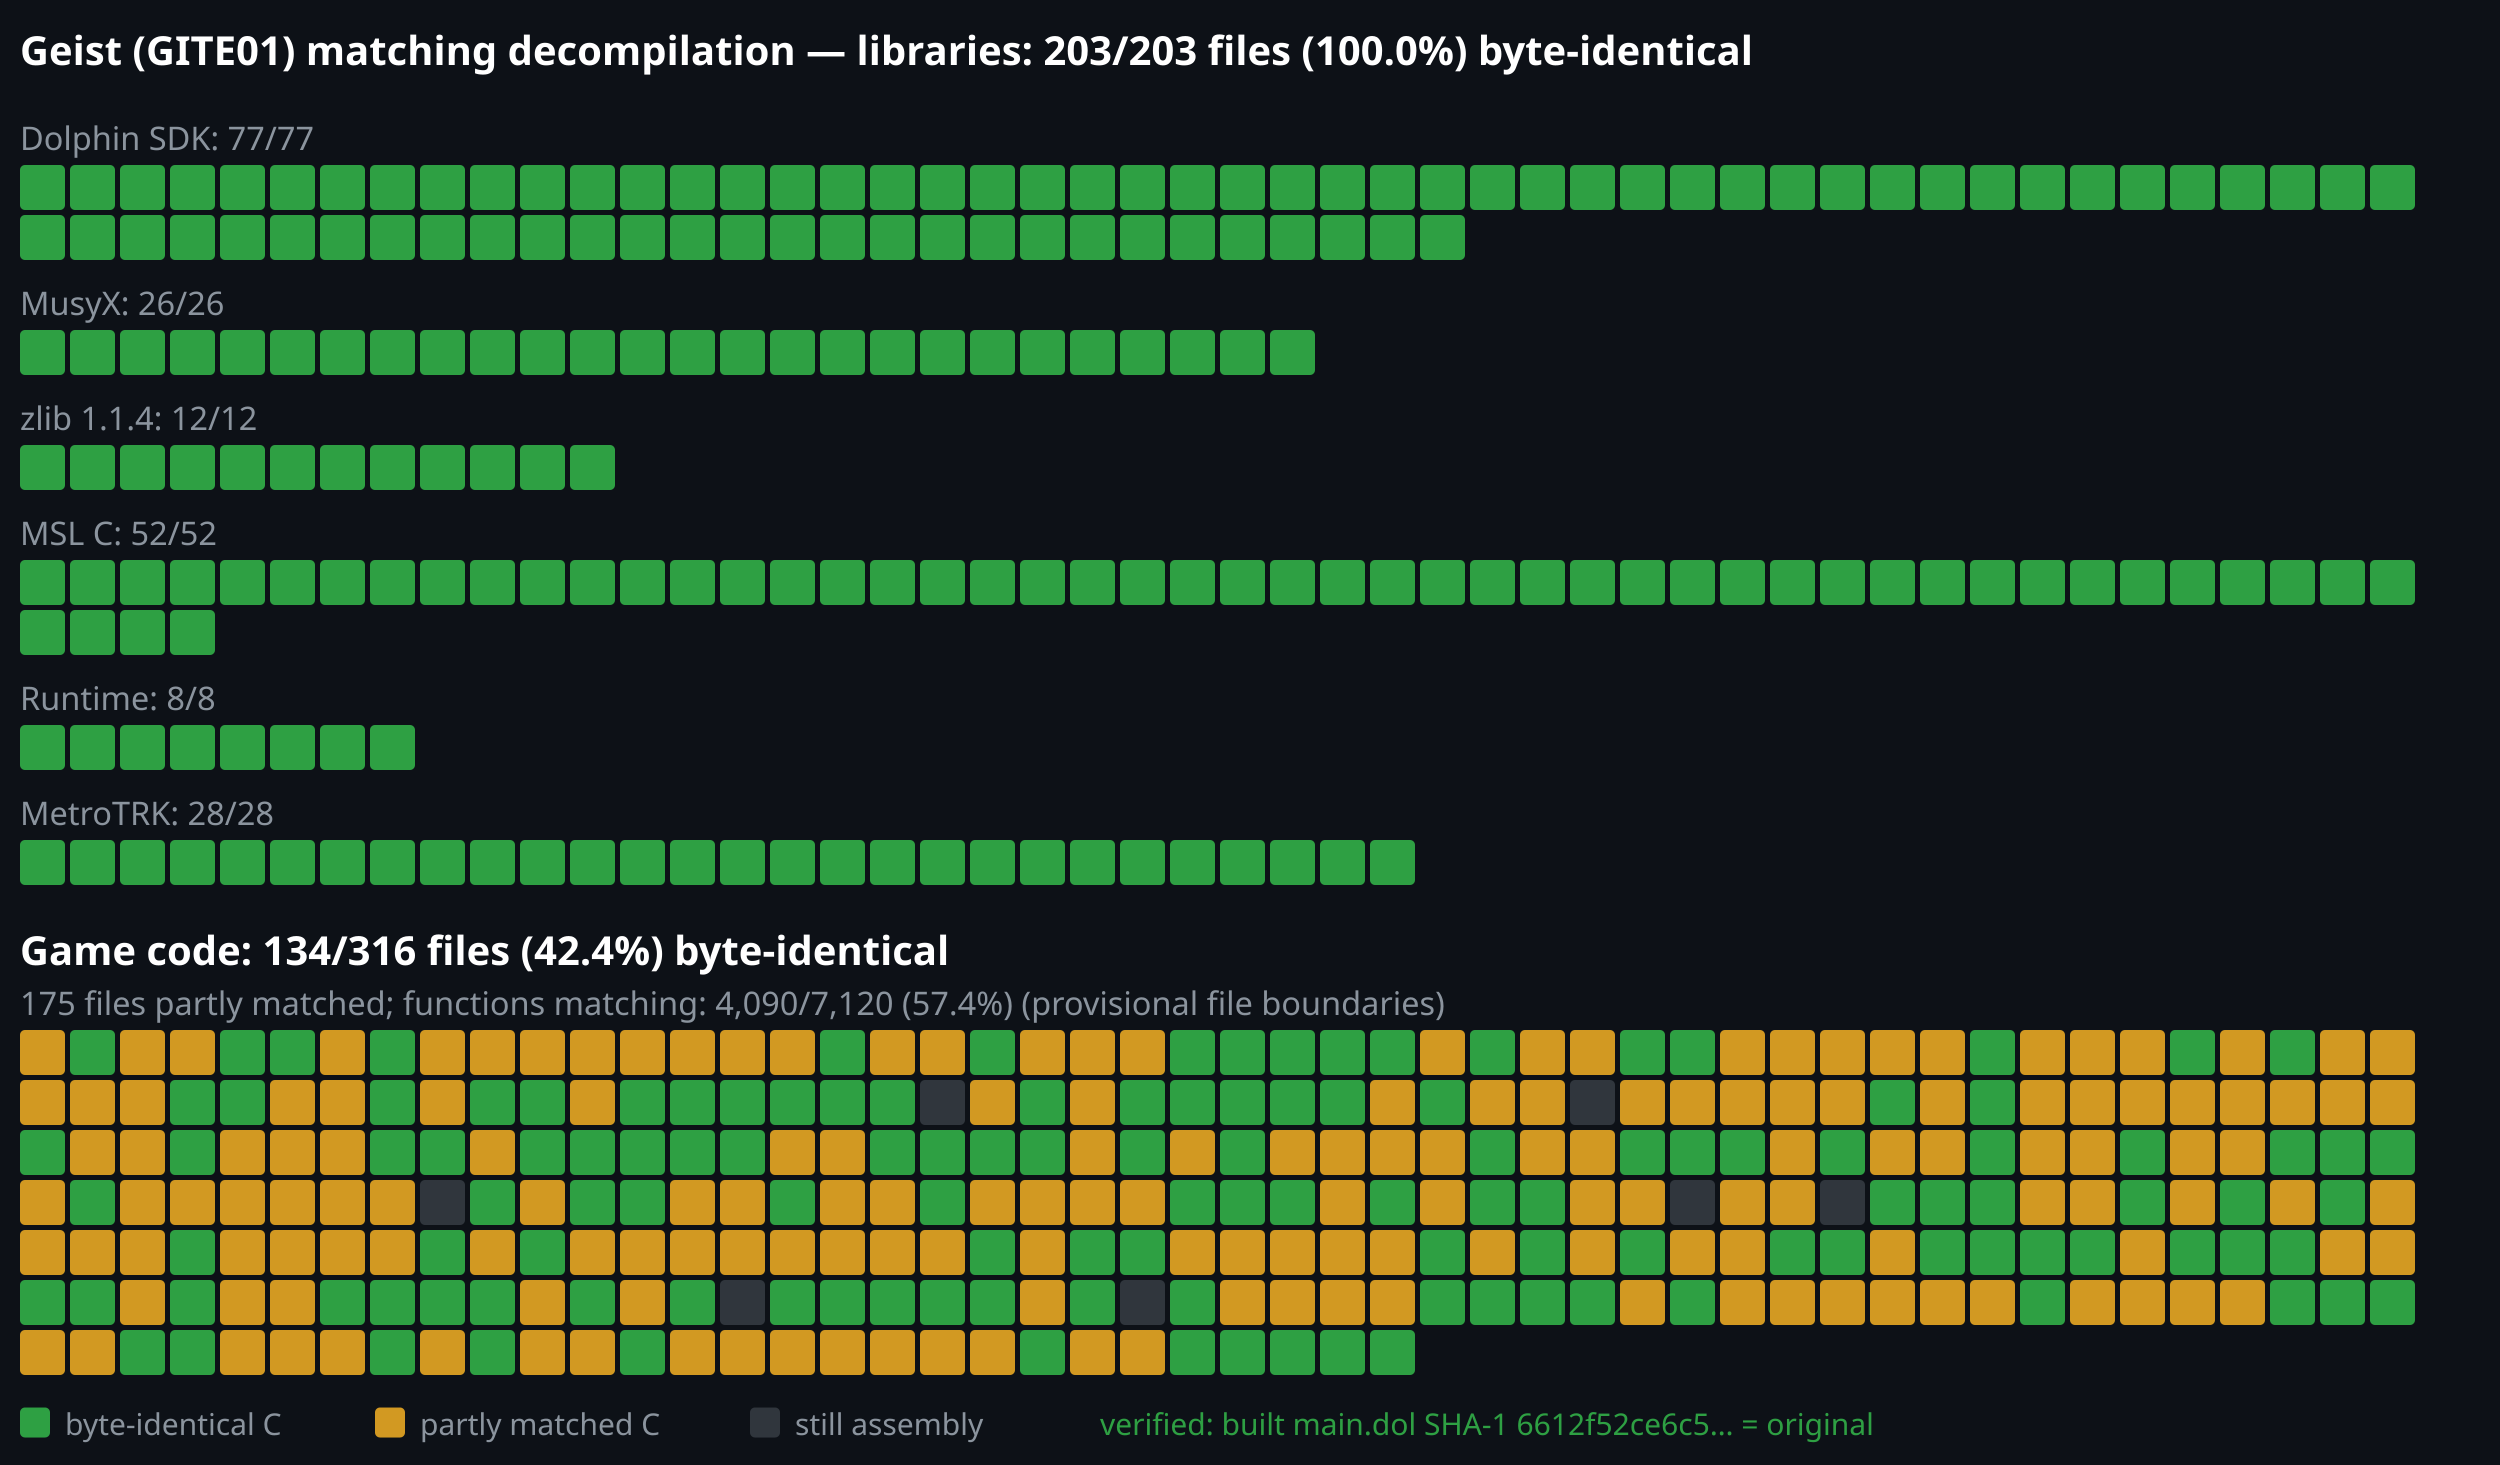
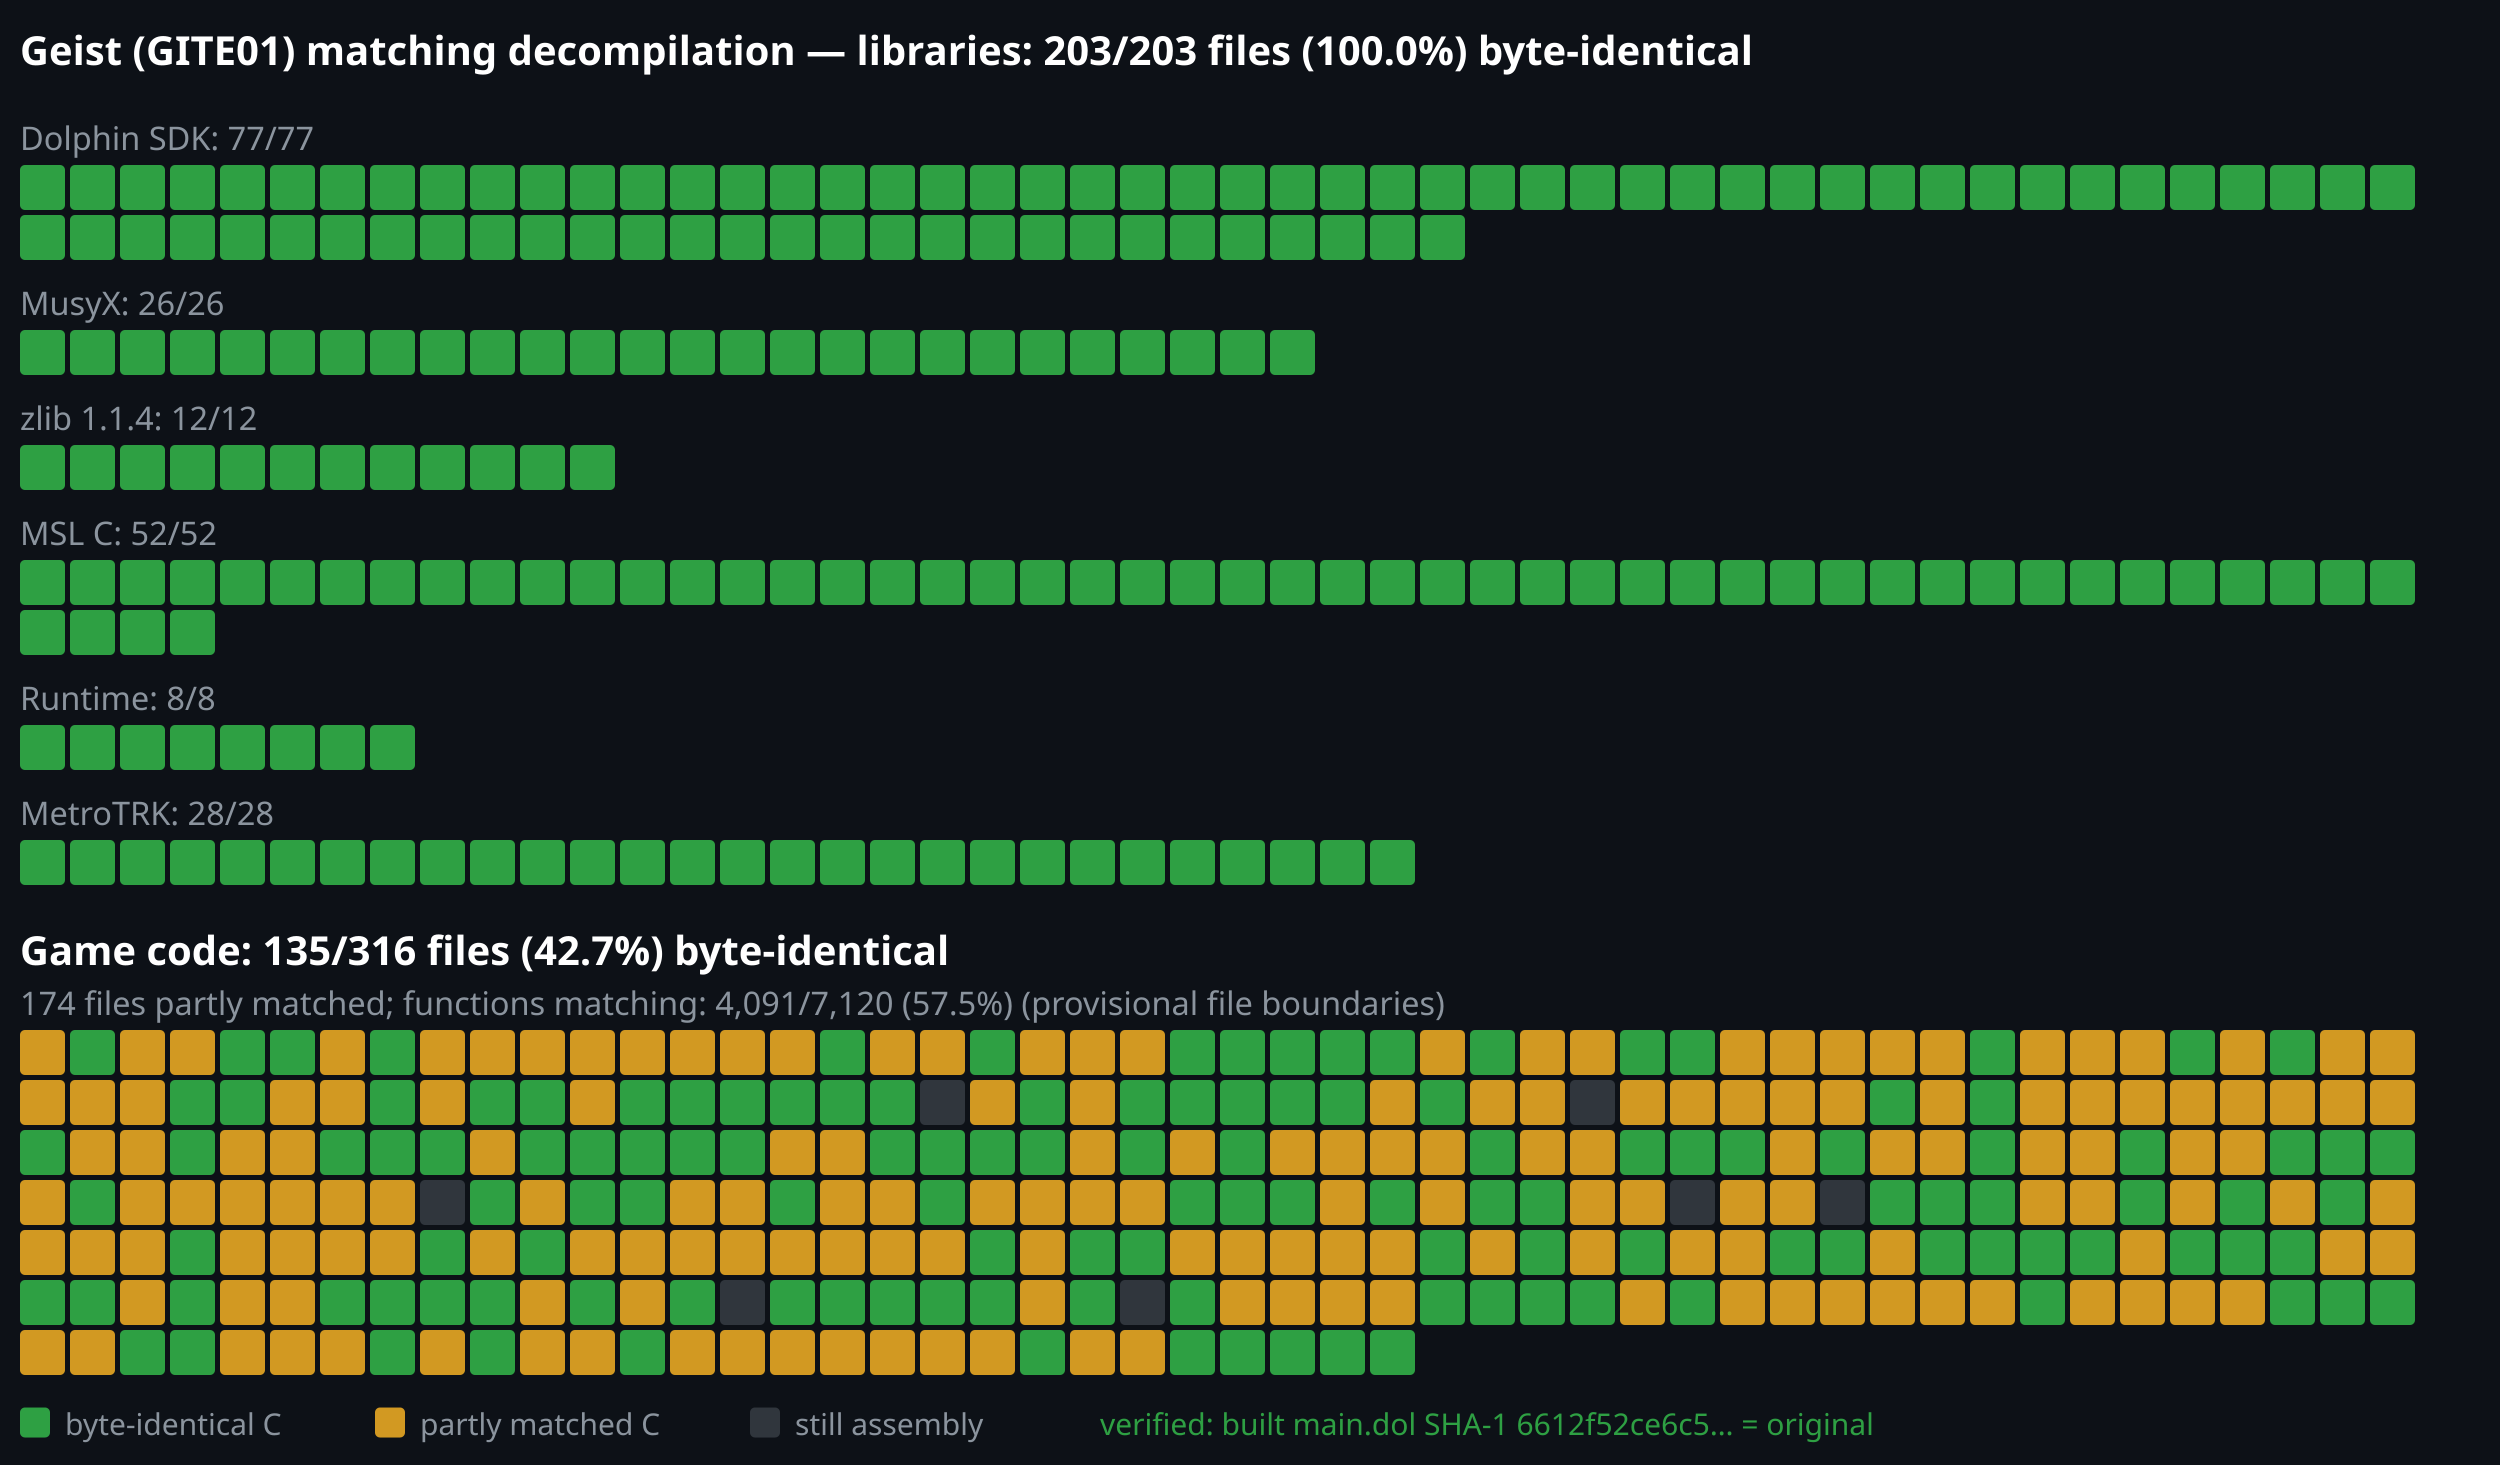
<svg xmlns="http://www.w3.org/2000/svg" viewBox="0 0 1000 586" width="1000" height="586">
  <rect width="1000" height="586" fill="#0d1117" />
  <text x="8" y="26" font-family="sans-serif" font-size="16" font-weight="bold" fill="#ffffff">Geist (GITE01) matching decompilation — libraries: 203/203 files (100.0%) byte-identical</text>
  <text x="8" y="60" font-family="sans-serif" font-size="13" font-weight="normal" fill="#8b949e">Dolphin SDK: 77/77</text>
  <rect x="8" y="66" width="18" height="18" rx="2" fill="#2ea043" />
  <rect x="28" y="66" width="18" height="18" rx="2" fill="#2ea043" />
  <rect x="48" y="66" width="18" height="18" rx="2" fill="#2ea043" />
  <rect x="68" y="66" width="18" height="18" rx="2" fill="#2ea043" />
  <rect x="88" y="66" width="18" height="18" rx="2" fill="#2ea043" />
  <rect x="108" y="66" width="18" height="18" rx="2" fill="#2ea043" />
  <rect x="128" y="66" width="18" height="18" rx="2" fill="#2ea043" />
  <rect x="148" y="66" width="18" height="18" rx="2" fill="#2ea043" />
  <rect x="168" y="66" width="18" height="18" rx="2" fill="#2ea043" />
  <rect x="188" y="66" width="18" height="18" rx="2" fill="#2ea043" />
  <rect x="208" y="66" width="18" height="18" rx="2" fill="#2ea043" />
  <rect x="228" y="66" width="18" height="18" rx="2" fill="#2ea043" />
  <rect x="248" y="66" width="18" height="18" rx="2" fill="#2ea043" />
  <rect x="268" y="66" width="18" height="18" rx="2" fill="#2ea043" />
  <rect x="288" y="66" width="18" height="18" rx="2" fill="#2ea043" />
  <rect x="308" y="66" width="18" height="18" rx="2" fill="#2ea043" />
  <rect x="328" y="66" width="18" height="18" rx="2" fill="#2ea043" />
  <rect x="348" y="66" width="18" height="18" rx="2" fill="#2ea043" />
  <rect x="368" y="66" width="18" height="18" rx="2" fill="#2ea043" />
  <rect x="388" y="66" width="18" height="18" rx="2" fill="#2ea043" />
  <rect x="408" y="66" width="18" height="18" rx="2" fill="#2ea043" />
  <rect x="428" y="66" width="18" height="18" rx="2" fill="#2ea043" />
  <rect x="448" y="66" width="18" height="18" rx="2" fill="#2ea043" />
  <rect x="468" y="66" width="18" height="18" rx="2" fill="#2ea043" />
  <rect x="488" y="66" width="18" height="18" rx="2" fill="#2ea043" />
  <rect x="508" y="66" width="18" height="18" rx="2" fill="#2ea043" />
  <rect x="528" y="66" width="18" height="18" rx="2" fill="#2ea043" />
  <rect x="548" y="66" width="18" height="18" rx="2" fill="#2ea043" />
  <rect x="568" y="66" width="18" height="18" rx="2" fill="#2ea043" />
  <rect x="588" y="66" width="18" height="18" rx="2" fill="#2ea043" />
  <rect x="608" y="66" width="18" height="18" rx="2" fill="#2ea043" />
  <rect x="628" y="66" width="18" height="18" rx="2" fill="#2ea043" />
  <rect x="648" y="66" width="18" height="18" rx="2" fill="#2ea043" />
  <rect x="668" y="66" width="18" height="18" rx="2" fill="#2ea043" />
  <rect x="688" y="66" width="18" height="18" rx="2" fill="#2ea043" />
  <rect x="708" y="66" width="18" height="18" rx="2" fill="#2ea043" />
  <rect x="728" y="66" width="18" height="18" rx="2" fill="#2ea043" />
  <rect x="748" y="66" width="18" height="18" rx="2" fill="#2ea043" />
  <rect x="768" y="66" width="18" height="18" rx="2" fill="#2ea043" />
  <rect x="788" y="66" width="18" height="18" rx="2" fill="#2ea043" />
  <rect x="808" y="66" width="18" height="18" rx="2" fill="#2ea043" />
  <rect x="828" y="66" width="18" height="18" rx="2" fill="#2ea043" />
  <rect x="848" y="66" width="18" height="18" rx="2" fill="#2ea043" />
  <rect x="868" y="66" width="18" height="18" rx="2" fill="#2ea043" />
  <rect x="888" y="66" width="18" height="18" rx="2" fill="#2ea043" />
  <rect x="908" y="66" width="18" height="18" rx="2" fill="#2ea043" />
  <rect x="928" y="66" width="18" height="18" rx="2" fill="#2ea043" />
  <rect x="948" y="66" width="18" height="18" rx="2" fill="#2ea043" />
  <rect x="8" y="86" width="18" height="18" rx="2" fill="#2ea043" />
  <rect x="28" y="86" width="18" height="18" rx="2" fill="#2ea043" />
  <rect x="48" y="86" width="18" height="18" rx="2" fill="#2ea043" />
  <rect x="68" y="86" width="18" height="18" rx="2" fill="#2ea043" />
  <rect x="88" y="86" width="18" height="18" rx="2" fill="#2ea043" />
  <rect x="108" y="86" width="18" height="18" rx="2" fill="#2ea043" />
  <rect x="128" y="86" width="18" height="18" rx="2" fill="#2ea043" />
  <rect x="148" y="86" width="18" height="18" rx="2" fill="#2ea043" />
  <rect x="168" y="86" width="18" height="18" rx="2" fill="#2ea043" />
  <rect x="188" y="86" width="18" height="18" rx="2" fill="#2ea043" />
  <rect x="208" y="86" width="18" height="18" rx="2" fill="#2ea043" />
  <rect x="228" y="86" width="18" height="18" rx="2" fill="#2ea043" />
  <rect x="248" y="86" width="18" height="18" rx="2" fill="#2ea043" />
  <rect x="268" y="86" width="18" height="18" rx="2" fill="#2ea043" />
  <rect x="288" y="86" width="18" height="18" rx="2" fill="#2ea043" />
  <rect x="308" y="86" width="18" height="18" rx="2" fill="#2ea043" />
  <rect x="328" y="86" width="18" height="18" rx="2" fill="#2ea043" />
  <rect x="348" y="86" width="18" height="18" rx="2" fill="#2ea043" />
  <rect x="368" y="86" width="18" height="18" rx="2" fill="#2ea043" />
  <rect x="388" y="86" width="18" height="18" rx="2" fill="#2ea043" />
  <rect x="408" y="86" width="18" height="18" rx="2" fill="#2ea043" />
  <rect x="428" y="86" width="18" height="18" rx="2" fill="#2ea043" />
  <rect x="448" y="86" width="18" height="18" rx="2" fill="#2ea043" />
  <rect x="468" y="86" width="18" height="18" rx="2" fill="#2ea043" />
  <rect x="488" y="86" width="18" height="18" rx="2" fill="#2ea043" />
  <rect x="508" y="86" width="18" height="18" rx="2" fill="#2ea043" />
  <rect x="528" y="86" width="18" height="18" rx="2" fill="#2ea043" />
  <rect x="548" y="86" width="18" height="18" rx="2" fill="#2ea043" />
  <rect x="568" y="86" width="18" height="18" rx="2" fill="#2ea043" />
  <text x="8" y="126" font-family="sans-serif" font-size="13" font-weight="normal" fill="#8b949e">MusyX: 26/26</text>
  <rect x="8" y="132" width="18" height="18" rx="2" fill="#2ea043" />
  <rect x="28" y="132" width="18" height="18" rx="2" fill="#2ea043" />
  <rect x="48" y="132" width="18" height="18" rx="2" fill="#2ea043" />
  <rect x="68" y="132" width="18" height="18" rx="2" fill="#2ea043" />
  <rect x="88" y="132" width="18" height="18" rx="2" fill="#2ea043" />
  <rect x="108" y="132" width="18" height="18" rx="2" fill="#2ea043" />
  <rect x="128" y="132" width="18" height="18" rx="2" fill="#2ea043" />
  <rect x="148" y="132" width="18" height="18" rx="2" fill="#2ea043" />
  <rect x="168" y="132" width="18" height="18" rx="2" fill="#2ea043" />
  <rect x="188" y="132" width="18" height="18" rx="2" fill="#2ea043" />
  <rect x="208" y="132" width="18" height="18" rx="2" fill="#2ea043" />
  <rect x="228" y="132" width="18" height="18" rx="2" fill="#2ea043" />
  <rect x="248" y="132" width="18" height="18" rx="2" fill="#2ea043" />
  <rect x="268" y="132" width="18" height="18" rx="2" fill="#2ea043" />
  <rect x="288" y="132" width="18" height="18" rx="2" fill="#2ea043" />
  <rect x="308" y="132" width="18" height="18" rx="2" fill="#2ea043" />
  <rect x="328" y="132" width="18" height="18" rx="2" fill="#2ea043" />
  <rect x="348" y="132" width="18" height="18" rx="2" fill="#2ea043" />
  <rect x="368" y="132" width="18" height="18" rx="2" fill="#2ea043" />
  <rect x="388" y="132" width="18" height="18" rx="2" fill="#2ea043" />
  <rect x="408" y="132" width="18" height="18" rx="2" fill="#2ea043" />
  <rect x="428" y="132" width="18" height="18" rx="2" fill="#2ea043" />
  <rect x="448" y="132" width="18" height="18" rx="2" fill="#2ea043" />
  <rect x="468" y="132" width="18" height="18" rx="2" fill="#2ea043" />
  <rect x="488" y="132" width="18" height="18" rx="2" fill="#2ea043" />
  <rect x="508" y="132" width="18" height="18" rx="2" fill="#2ea043" />
  <text x="8" y="172" font-family="sans-serif" font-size="13" font-weight="normal" fill="#8b949e">zlib 1.1.4: 12/12</text>
  <rect x="8" y="178" width="18" height="18" rx="2" fill="#2ea043" />
  <rect x="28" y="178" width="18" height="18" rx="2" fill="#2ea043" />
  <rect x="48" y="178" width="18" height="18" rx="2" fill="#2ea043" />
  <rect x="68" y="178" width="18" height="18" rx="2" fill="#2ea043" />
  <rect x="88" y="178" width="18" height="18" rx="2" fill="#2ea043" />
  <rect x="108" y="178" width="18" height="18" rx="2" fill="#2ea043" />
  <rect x="128" y="178" width="18" height="18" rx="2" fill="#2ea043" />
  <rect x="148" y="178" width="18" height="18" rx="2" fill="#2ea043" />
  <rect x="168" y="178" width="18" height="18" rx="2" fill="#2ea043" />
  <rect x="188" y="178" width="18" height="18" rx="2" fill="#2ea043" />
  <rect x="208" y="178" width="18" height="18" rx="2" fill="#2ea043" />
  <rect x="228" y="178" width="18" height="18" rx="2" fill="#2ea043" />
  <text x="8" y="218" font-family="sans-serif" font-size="13" font-weight="normal" fill="#8b949e">MSL C: 52/52</text>
  <rect x="8" y="224" width="18" height="18" rx="2" fill="#2ea043" />
  <rect x="28" y="224" width="18" height="18" rx="2" fill="#2ea043" />
  <rect x="48" y="224" width="18" height="18" rx="2" fill="#2ea043" />
  <rect x="68" y="224" width="18" height="18" rx="2" fill="#2ea043" />
  <rect x="88" y="224" width="18" height="18" rx="2" fill="#2ea043" />
  <rect x="108" y="224" width="18" height="18" rx="2" fill="#2ea043" />
  <rect x="128" y="224" width="18" height="18" rx="2" fill="#2ea043" />
  <rect x="148" y="224" width="18" height="18" rx="2" fill="#2ea043" />
  <rect x="168" y="224" width="18" height="18" rx="2" fill="#2ea043" />
  <rect x="188" y="224" width="18" height="18" rx="2" fill="#2ea043" />
  <rect x="208" y="224" width="18" height="18" rx="2" fill="#2ea043" />
  <rect x="228" y="224" width="18" height="18" rx="2" fill="#2ea043" />
  <rect x="248" y="224" width="18" height="18" rx="2" fill="#2ea043" />
  <rect x="268" y="224" width="18" height="18" rx="2" fill="#2ea043" />
  <rect x="288" y="224" width="18" height="18" rx="2" fill="#2ea043" />
  <rect x="308" y="224" width="18" height="18" rx="2" fill="#2ea043" />
  <rect x="328" y="224" width="18" height="18" rx="2" fill="#2ea043" />
  <rect x="348" y="224" width="18" height="18" rx="2" fill="#2ea043" />
  <rect x="368" y="224" width="18" height="18" rx="2" fill="#2ea043" />
  <rect x="388" y="224" width="18" height="18" rx="2" fill="#2ea043" />
  <rect x="408" y="224" width="18" height="18" rx="2" fill="#2ea043" />
  <rect x="428" y="224" width="18" height="18" rx="2" fill="#2ea043" />
  <rect x="448" y="224" width="18" height="18" rx="2" fill="#2ea043" />
  <rect x="468" y="224" width="18" height="18" rx="2" fill="#2ea043" />
  <rect x="488" y="224" width="18" height="18" rx="2" fill="#2ea043" />
  <rect x="508" y="224" width="18" height="18" rx="2" fill="#2ea043" />
  <rect x="528" y="224" width="18" height="18" rx="2" fill="#2ea043" />
  <rect x="548" y="224" width="18" height="18" rx="2" fill="#2ea043" />
  <rect x="568" y="224" width="18" height="18" rx="2" fill="#2ea043" />
  <rect x="588" y="224" width="18" height="18" rx="2" fill="#2ea043" />
  <rect x="608" y="224" width="18" height="18" rx="2" fill="#2ea043" />
  <rect x="628" y="224" width="18" height="18" rx="2" fill="#2ea043" />
  <rect x="648" y="224" width="18" height="18" rx="2" fill="#2ea043" />
  <rect x="668" y="224" width="18" height="18" rx="2" fill="#2ea043" />
  <rect x="688" y="224" width="18" height="18" rx="2" fill="#2ea043" />
  <rect x="708" y="224" width="18" height="18" rx="2" fill="#2ea043" />
  <rect x="728" y="224" width="18" height="18" rx="2" fill="#2ea043" />
  <rect x="748" y="224" width="18" height="18" rx="2" fill="#2ea043" />
  <rect x="768" y="224" width="18" height="18" rx="2" fill="#2ea043" />
  <rect x="788" y="224" width="18" height="18" rx="2" fill="#2ea043" />
  <rect x="808" y="224" width="18" height="18" rx="2" fill="#2ea043" />
  <rect x="828" y="224" width="18" height="18" rx="2" fill="#2ea043" />
  <rect x="848" y="224" width="18" height="18" rx="2" fill="#2ea043" />
  <rect x="868" y="224" width="18" height="18" rx="2" fill="#2ea043" />
  <rect x="888" y="224" width="18" height="18" rx="2" fill="#2ea043" />
  <rect x="908" y="224" width="18" height="18" rx="2" fill="#2ea043" />
  <rect x="928" y="224" width="18" height="18" rx="2" fill="#2ea043" />
  <rect x="948" y="224" width="18" height="18" rx="2" fill="#2ea043" />
  <rect x="8" y="244" width="18" height="18" rx="2" fill="#2ea043" />
  <rect x="28" y="244" width="18" height="18" rx="2" fill="#2ea043" />
  <rect x="48" y="244" width="18" height="18" rx="2" fill="#2ea043" />
  <rect x="68" y="244" width="18" height="18" rx="2" fill="#2ea043" />
  <text x="8" y="284" font-family="sans-serif" font-size="13" font-weight="normal" fill="#8b949e">Runtime: 8/8</text>
  <rect x="8" y="290" width="18" height="18" rx="2" fill="#2ea043" />
  <rect x="28" y="290" width="18" height="18" rx="2" fill="#2ea043" />
  <rect x="48" y="290" width="18" height="18" rx="2" fill="#2ea043" />
  <rect x="68" y="290" width="18" height="18" rx="2" fill="#2ea043" />
  <rect x="88" y="290" width="18" height="18" rx="2" fill="#2ea043" />
  <rect x="108" y="290" width="18" height="18" rx="2" fill="#2ea043" />
  <rect x="128" y="290" width="18" height="18" rx="2" fill="#2ea043" />
  <rect x="148" y="290" width="18" height="18" rx="2" fill="#2ea043" />
  <text x="8" y="330" font-family="sans-serif" font-size="13" font-weight="normal" fill="#8b949e">MetroTRK: 28/28</text>
  <rect x="8" y="336" width="18" height="18" rx="2" fill="#2ea043" />
  <rect x="28" y="336" width="18" height="18" rx="2" fill="#2ea043" />
  <rect x="48" y="336" width="18" height="18" rx="2" fill="#2ea043" />
  <rect x="68" y="336" width="18" height="18" rx="2" fill="#2ea043" />
  <rect x="88" y="336" width="18" height="18" rx="2" fill="#2ea043" />
  <rect x="108" y="336" width="18" height="18" rx="2" fill="#2ea043" />
  <rect x="128" y="336" width="18" height="18" rx="2" fill="#2ea043" />
  <rect x="148" y="336" width="18" height="18" rx="2" fill="#2ea043" />
  <rect x="168" y="336" width="18" height="18" rx="2" fill="#2ea043" />
  <rect x="188" y="336" width="18" height="18" rx="2" fill="#2ea043" />
  <rect x="208" y="336" width="18" height="18" rx="2" fill="#2ea043" />
  <rect x="228" y="336" width="18" height="18" rx="2" fill="#2ea043" />
  <rect x="248" y="336" width="18" height="18" rx="2" fill="#2ea043" />
  <rect x="268" y="336" width="18" height="18" rx="2" fill="#2ea043" />
  <rect x="288" y="336" width="18" height="18" rx="2" fill="#2ea043" />
  <rect x="308" y="336" width="18" height="18" rx="2" fill="#2ea043" />
  <rect x="328" y="336" width="18" height="18" rx="2" fill="#2ea043" />
  <rect x="348" y="336" width="18" height="18" rx="2" fill="#2ea043" />
  <rect x="368" y="336" width="18" height="18" rx="2" fill="#2ea043" />
  <rect x="388" y="336" width="18" height="18" rx="2" fill="#2ea043" />
  <rect x="408" y="336" width="18" height="18" rx="2" fill="#2ea043" />
  <rect x="428" y="336" width="18" height="18" rx="2" fill="#2ea043" />
  <rect x="448" y="336" width="18" height="18" rx="2" fill="#2ea043" />
  <rect x="468" y="336" width="18" height="18" rx="2" fill="#2ea043" />
  <rect x="488" y="336" width="18" height="18" rx="2" fill="#2ea043" />
  <rect x="508" y="336" width="18" height="18" rx="2" fill="#2ea043" />
  <rect x="528" y="336" width="18" height="18" rx="2" fill="#2ea043" />
  <rect x="548" y="336" width="18" height="18" rx="2" fill="#2ea043" />
-   <text x="8" y="386" font-family="sans-serif" font-size="16" font-weight="bold" fill="#ffffff">Game code: 134/316 files (42.4%) byte-identical</text>
-   <text x="8" y="406" font-family="sans-serif" font-size="13" font-weight="normal" fill="#8b949e">175 files partly matched; functions matching: 4,090/7,120 (57.4%) (provisional file boundaries)</text>
+   <text x="8" y="386" font-family="sans-serif" font-size="16" font-weight="bold" fill="#ffffff">Game code: 135/316 files (42.7%) byte-identical</text>
+   <text x="8" y="406" font-family="sans-serif" font-size="13" font-weight="normal" fill="#8b949e">174 files partly matched; functions matching: 4,091/7,120 (57.5%) (provisional file boundaries)</text>
  <rect x="8" y="412" width="18" height="18" rx="2" fill="#d29922" />
  <rect x="28" y="412" width="18" height="18" rx="2" fill="#2ea043" />
  <rect x="48" y="412" width="18" height="18" rx="2" fill="#d29922" />
  <rect x="68" y="412" width="18" height="18" rx="2" fill="#d29922" />
  <rect x="88" y="412" width="18" height="18" rx="2" fill="#2ea043" />
  <rect x="108" y="412" width="18" height="18" rx="2" fill="#2ea043" />
  <rect x="128" y="412" width="18" height="18" rx="2" fill="#d29922" />
  <rect x="148" y="412" width="18" height="18" rx="2" fill="#2ea043" />
  <rect x="168" y="412" width="18" height="18" rx="2" fill="#d29922" />
  <rect x="188" y="412" width="18" height="18" rx="2" fill="#d29922" />
  <rect x="208" y="412" width="18" height="18" rx="2" fill="#d29922" />
  <rect x="228" y="412" width="18" height="18" rx="2" fill="#d29922" />
  <rect x="248" y="412" width="18" height="18" rx="2" fill="#d29922" />
  <rect x="268" y="412" width="18" height="18" rx="2" fill="#d29922" />
  <rect x="288" y="412" width="18" height="18" rx="2" fill="#d29922" />
  <rect x="308" y="412" width="18" height="18" rx="2" fill="#d29922" />
  <rect x="328" y="412" width="18" height="18" rx="2" fill="#2ea043" />
  <rect x="348" y="412" width="18" height="18" rx="2" fill="#d29922" />
  <rect x="368" y="412" width="18" height="18" rx="2" fill="#d29922" />
  <rect x="388" y="412" width="18" height="18" rx="2" fill="#2ea043" />
  <rect x="408" y="412" width="18" height="18" rx="2" fill="#d29922" />
  <rect x="428" y="412" width="18" height="18" rx="2" fill="#d29922" />
  <rect x="448" y="412" width="18" height="18" rx="2" fill="#d29922" />
  <rect x="468" y="412" width="18" height="18" rx="2" fill="#2ea043" />
  <rect x="488" y="412" width="18" height="18" rx="2" fill="#2ea043" />
  <rect x="508" y="412" width="18" height="18" rx="2" fill="#2ea043" />
  <rect x="528" y="412" width="18" height="18" rx="2" fill="#2ea043" />
  <rect x="548" y="412" width="18" height="18" rx="2" fill="#2ea043" />
  <rect x="568" y="412" width="18" height="18" rx="2" fill="#d29922" />
  <rect x="588" y="412" width="18" height="18" rx="2" fill="#2ea043" />
  <rect x="608" y="412" width="18" height="18" rx="2" fill="#d29922" />
  <rect x="628" y="412" width="18" height="18" rx="2" fill="#d29922" />
  <rect x="648" y="412" width="18" height="18" rx="2" fill="#2ea043" />
  <rect x="668" y="412" width="18" height="18" rx="2" fill="#2ea043" />
  <rect x="688" y="412" width="18" height="18" rx="2" fill="#d29922" />
  <rect x="708" y="412" width="18" height="18" rx="2" fill="#d29922" />
  <rect x="728" y="412" width="18" height="18" rx="2" fill="#d29922" />
  <rect x="748" y="412" width="18" height="18" rx="2" fill="#d29922" />
  <rect x="768" y="412" width="18" height="18" rx="2" fill="#d29922" />
  <rect x="788" y="412" width="18" height="18" rx="2" fill="#2ea043" />
  <rect x="808" y="412" width="18" height="18" rx="2" fill="#d29922" />
  <rect x="828" y="412" width="18" height="18" rx="2" fill="#d29922" />
  <rect x="848" y="412" width="18" height="18" rx="2" fill="#d29922" />
  <rect x="868" y="412" width="18" height="18" rx="2" fill="#2ea043" />
  <rect x="888" y="412" width="18" height="18" rx="2" fill="#d29922" />
  <rect x="908" y="412" width="18" height="18" rx="2" fill="#2ea043" />
  <rect x="928" y="412" width="18" height="18" rx="2" fill="#d29922" />
  <rect x="948" y="412" width="18" height="18" rx="2" fill="#d29922" />
  <rect x="8" y="432" width="18" height="18" rx="2" fill="#d29922" />
  <rect x="28" y="432" width="18" height="18" rx="2" fill="#d29922" />
  <rect x="48" y="432" width="18" height="18" rx="2" fill="#d29922" />
  <rect x="68" y="432" width="18" height="18" rx="2" fill="#2ea043" />
  <rect x="88" y="432" width="18" height="18" rx="2" fill="#2ea043" />
  <rect x="108" y="432" width="18" height="18" rx="2" fill="#d29922" />
  <rect x="128" y="432" width="18" height="18" rx="2" fill="#d29922" />
  <rect x="148" y="432" width="18" height="18" rx="2" fill="#2ea043" />
  <rect x="168" y="432" width="18" height="18" rx="2" fill="#d29922" />
  <rect x="188" y="432" width="18" height="18" rx="2" fill="#2ea043" />
  <rect x="208" y="432" width="18" height="18" rx="2" fill="#2ea043" />
  <rect x="228" y="432" width="18" height="18" rx="2" fill="#d29922" />
  <rect x="248" y="432" width="18" height="18" rx="2" fill="#2ea043" />
  <rect x="268" y="432" width="18" height="18" rx="2" fill="#2ea043" />
  <rect x="288" y="432" width="18" height="18" rx="2" fill="#2ea043" />
  <rect x="308" y="432" width="18" height="18" rx="2" fill="#2ea043" />
  <rect x="328" y="432" width="18" height="18" rx="2" fill="#2ea043" />
  <rect x="348" y="432" width="18" height="18" rx="2" fill="#2ea043" />
  <rect x="368" y="432" width="18" height="18" rx="2" fill="#30363d" />
  <rect x="388" y="432" width="18" height="18" rx="2" fill="#d29922" />
  <rect x="408" y="432" width="18" height="18" rx="2" fill="#2ea043" />
  <rect x="428" y="432" width="18" height="18" rx="2" fill="#d29922" />
  <rect x="448" y="432" width="18" height="18" rx="2" fill="#2ea043" />
  <rect x="468" y="432" width="18" height="18" rx="2" fill="#2ea043" />
  <rect x="488" y="432" width="18" height="18" rx="2" fill="#2ea043" />
  <rect x="508" y="432" width="18" height="18" rx="2" fill="#2ea043" />
  <rect x="528" y="432" width="18" height="18" rx="2" fill="#2ea043" />
  <rect x="548" y="432" width="18" height="18" rx="2" fill="#d29922" />
  <rect x="568" y="432" width="18" height="18" rx="2" fill="#2ea043" />
  <rect x="588" y="432" width="18" height="18" rx="2" fill="#d29922" />
  <rect x="608" y="432" width="18" height="18" rx="2" fill="#d29922" />
  <rect x="628" y="432" width="18" height="18" rx="2" fill="#30363d" />
  <rect x="648" y="432" width="18" height="18" rx="2" fill="#d29922" />
  <rect x="668" y="432" width="18" height="18" rx="2" fill="#d29922" />
  <rect x="688" y="432" width="18" height="18" rx="2" fill="#d29922" />
  <rect x="708" y="432" width="18" height="18" rx="2" fill="#d29922" />
  <rect x="728" y="432" width="18" height="18" rx="2" fill="#d29922" />
  <rect x="748" y="432" width="18" height="18" rx="2" fill="#2ea043" />
  <rect x="768" y="432" width="18" height="18" rx="2" fill="#d29922" />
  <rect x="788" y="432" width="18" height="18" rx="2" fill="#2ea043" />
  <rect x="808" y="432" width="18" height="18" rx="2" fill="#d29922" />
  <rect x="828" y="432" width="18" height="18" rx="2" fill="#d29922" />
  <rect x="848" y="432" width="18" height="18" rx="2" fill="#d29922" />
  <rect x="868" y="432" width="18" height="18" rx="2" fill="#d29922" />
  <rect x="888" y="432" width="18" height="18" rx="2" fill="#d29922" />
  <rect x="908" y="432" width="18" height="18" rx="2" fill="#d29922" />
  <rect x="928" y="432" width="18" height="18" rx="2" fill="#d29922" />
  <rect x="948" y="432" width="18" height="18" rx="2" fill="#d29922" />
  <rect x="8" y="452" width="18" height="18" rx="2" fill="#2ea043" />
  <rect x="28" y="452" width="18" height="18" rx="2" fill="#d29922" />
  <rect x="48" y="452" width="18" height="18" rx="2" fill="#d29922" />
  <rect x="68" y="452" width="18" height="18" rx="2" fill="#2ea043" />
  <rect x="88" y="452" width="18" height="18" rx="2" fill="#d29922" />
  <rect x="108" y="452" width="18" height="18" rx="2" fill="#d29922" />
-   <rect x="128" y="452" width="18" height="18" rx="2" fill="#d29922" />
+   <rect x="128" y="452" width="18" height="18" rx="2" fill="#2ea043" />
  <rect x="148" y="452" width="18" height="18" rx="2" fill="#2ea043" />
  <rect x="168" y="452" width="18" height="18" rx="2" fill="#2ea043" />
  <rect x="188" y="452" width="18" height="18" rx="2" fill="#d29922" />
  <rect x="208" y="452" width="18" height="18" rx="2" fill="#2ea043" />
  <rect x="228" y="452" width="18" height="18" rx="2" fill="#2ea043" />
  <rect x="248" y="452" width="18" height="18" rx="2" fill="#2ea043" />
  <rect x="268" y="452" width="18" height="18" rx="2" fill="#2ea043" />
  <rect x="288" y="452" width="18" height="18" rx="2" fill="#2ea043" />
  <rect x="308" y="452" width="18" height="18" rx="2" fill="#d29922" />
  <rect x="328" y="452" width="18" height="18" rx="2" fill="#d29922" />
  <rect x="348" y="452" width="18" height="18" rx="2" fill="#2ea043" />
  <rect x="368" y="452" width="18" height="18" rx="2" fill="#2ea043" />
  <rect x="388" y="452" width="18" height="18" rx="2" fill="#2ea043" />
  <rect x="408" y="452" width="18" height="18" rx="2" fill="#2ea043" />
  <rect x="428" y="452" width="18" height="18" rx="2" fill="#d29922" />
  <rect x="448" y="452" width="18" height="18" rx="2" fill="#2ea043" />
  <rect x="468" y="452" width="18" height="18" rx="2" fill="#d29922" />
  <rect x="488" y="452" width="18" height="18" rx="2" fill="#2ea043" />
  <rect x="508" y="452" width="18" height="18" rx="2" fill="#d29922" />
  <rect x="528" y="452" width="18" height="18" rx="2" fill="#d29922" />
  <rect x="548" y="452" width="18" height="18" rx="2" fill="#d29922" />
  <rect x="568" y="452" width="18" height="18" rx="2" fill="#d29922" />
  <rect x="588" y="452" width="18" height="18" rx="2" fill="#2ea043" />
  <rect x="608" y="452" width="18" height="18" rx="2" fill="#d29922" />
  <rect x="628" y="452" width="18" height="18" rx="2" fill="#d29922" />
  <rect x="648" y="452" width="18" height="18" rx="2" fill="#2ea043" />
  <rect x="668" y="452" width="18" height="18" rx="2" fill="#2ea043" />
  <rect x="688" y="452" width="18" height="18" rx="2" fill="#2ea043" />
  <rect x="708" y="452" width="18" height="18" rx="2" fill="#d29922" />
  <rect x="728" y="452" width="18" height="18" rx="2" fill="#2ea043" />
  <rect x="748" y="452" width="18" height="18" rx="2" fill="#d29922" />
  <rect x="768" y="452" width="18" height="18" rx="2" fill="#d29922" />
  <rect x="788" y="452" width="18" height="18" rx="2" fill="#2ea043" />
  <rect x="808" y="452" width="18" height="18" rx="2" fill="#d29922" />
  <rect x="828" y="452" width="18" height="18" rx="2" fill="#d29922" />
  <rect x="848" y="452" width="18" height="18" rx="2" fill="#2ea043" />
  <rect x="868" y="452" width="18" height="18" rx="2" fill="#d29922" />
  <rect x="888" y="452" width="18" height="18" rx="2" fill="#d29922" />
  <rect x="908" y="452" width="18" height="18" rx="2" fill="#2ea043" />
  <rect x="928" y="452" width="18" height="18" rx="2" fill="#2ea043" />
  <rect x="948" y="452" width="18" height="18" rx="2" fill="#2ea043" />
  <rect x="8" y="472" width="18" height="18" rx="2" fill="#d29922" />
  <rect x="28" y="472" width="18" height="18" rx="2" fill="#2ea043" />
  <rect x="48" y="472" width="18" height="18" rx="2" fill="#d29922" />
  <rect x="68" y="472" width="18" height="18" rx="2" fill="#d29922" />
  <rect x="88" y="472" width="18" height="18" rx="2" fill="#d29922" />
  <rect x="108" y="472" width="18" height="18" rx="2" fill="#d29922" />
  <rect x="128" y="472" width="18" height="18" rx="2" fill="#d29922" />
  <rect x="148" y="472" width="18" height="18" rx="2" fill="#d29922" />
  <rect x="168" y="472" width="18" height="18" rx="2" fill="#30363d" />
  <rect x="188" y="472" width="18" height="18" rx="2" fill="#2ea043" />
  <rect x="208" y="472" width="18" height="18" rx="2" fill="#d29922" />
  <rect x="228" y="472" width="18" height="18" rx="2" fill="#2ea043" />
  <rect x="248" y="472" width="18" height="18" rx="2" fill="#2ea043" />
  <rect x="268" y="472" width="18" height="18" rx="2" fill="#d29922" />
  <rect x="288" y="472" width="18" height="18" rx="2" fill="#d29922" />
  <rect x="308" y="472" width="18" height="18" rx="2" fill="#2ea043" />
  <rect x="328" y="472" width="18" height="18" rx="2" fill="#d29922" />
  <rect x="348" y="472" width="18" height="18" rx="2" fill="#d29922" />
  <rect x="368" y="472" width="18" height="18" rx="2" fill="#2ea043" />
  <rect x="388" y="472" width="18" height="18" rx="2" fill="#d29922" />
  <rect x="408" y="472" width="18" height="18" rx="2" fill="#d29922" />
  <rect x="428" y="472" width="18" height="18" rx="2" fill="#d29922" />
  <rect x="448" y="472" width="18" height="18" rx="2" fill="#d29922" />
  <rect x="468" y="472" width="18" height="18" rx="2" fill="#2ea043" />
  <rect x="488" y="472" width="18" height="18" rx="2" fill="#2ea043" />
  <rect x="508" y="472" width="18" height="18" rx="2" fill="#2ea043" />
  <rect x="528" y="472" width="18" height="18" rx="2" fill="#d29922" />
  <rect x="548" y="472" width="18" height="18" rx="2" fill="#2ea043" />
  <rect x="568" y="472" width="18" height="18" rx="2" fill="#d29922" />
  <rect x="588" y="472" width="18" height="18" rx="2" fill="#2ea043" />
  <rect x="608" y="472" width="18" height="18" rx="2" fill="#2ea043" />
  <rect x="628" y="472" width="18" height="18" rx="2" fill="#d29922" />
  <rect x="648" y="472" width="18" height="18" rx="2" fill="#d29922" />
  <rect x="668" y="472" width="18" height="18" rx="2" fill="#30363d" />
  <rect x="688" y="472" width="18" height="18" rx="2" fill="#d29922" />
  <rect x="708" y="472" width="18" height="18" rx="2" fill="#d29922" />
  <rect x="728" y="472" width="18" height="18" rx="2" fill="#30363d" />
  <rect x="748" y="472" width="18" height="18" rx="2" fill="#2ea043" />
  <rect x="768" y="472" width="18" height="18" rx="2" fill="#2ea043" />
  <rect x="788" y="472" width="18" height="18" rx="2" fill="#2ea043" />
  <rect x="808" y="472" width="18" height="18" rx="2" fill="#d29922" />
  <rect x="828" y="472" width="18" height="18" rx="2" fill="#d29922" />
  <rect x="848" y="472" width="18" height="18" rx="2" fill="#2ea043" />
  <rect x="868" y="472" width="18" height="18" rx="2" fill="#d29922" />
  <rect x="888" y="472" width="18" height="18" rx="2" fill="#2ea043" />
  <rect x="908" y="472" width="18" height="18" rx="2" fill="#d29922" />
  <rect x="928" y="472" width="18" height="18" rx="2" fill="#2ea043" />
  <rect x="948" y="472" width="18" height="18" rx="2" fill="#d29922" />
  <rect x="8" y="492" width="18" height="18" rx="2" fill="#d29922" />
  <rect x="28" y="492" width="18" height="18" rx="2" fill="#d29922" />
  <rect x="48" y="492" width="18" height="18" rx="2" fill="#d29922" />
  <rect x="68" y="492" width="18" height="18" rx="2" fill="#2ea043" />
  <rect x="88" y="492" width="18" height="18" rx="2" fill="#d29922" />
  <rect x="108" y="492" width="18" height="18" rx="2" fill="#d29922" />
  <rect x="128" y="492" width="18" height="18" rx="2" fill="#d29922" />
  <rect x="148" y="492" width="18" height="18" rx="2" fill="#d29922" />
  <rect x="168" y="492" width="18" height="18" rx="2" fill="#2ea043" />
  <rect x="188" y="492" width="18" height="18" rx="2" fill="#d29922" />
  <rect x="208" y="492" width="18" height="18" rx="2" fill="#2ea043" />
  <rect x="228" y="492" width="18" height="18" rx="2" fill="#d29922" />
  <rect x="248" y="492" width="18" height="18" rx="2" fill="#d29922" />
  <rect x="268" y="492" width="18" height="18" rx="2" fill="#d29922" />
  <rect x="288" y="492" width="18" height="18" rx="2" fill="#d29922" />
  <rect x="308" y="492" width="18" height="18" rx="2" fill="#d29922" />
  <rect x="328" y="492" width="18" height="18" rx="2" fill="#d29922" />
  <rect x="348" y="492" width="18" height="18" rx="2" fill="#d29922" />
  <rect x="368" y="492" width="18" height="18" rx="2" fill="#d29922" />
  <rect x="388" y="492" width="18" height="18" rx="2" fill="#2ea043" />
  <rect x="408" y="492" width="18" height="18" rx="2" fill="#d29922" />
  <rect x="428" y="492" width="18" height="18" rx="2" fill="#2ea043" />
  <rect x="448" y="492" width="18" height="18" rx="2" fill="#2ea043" />
  <rect x="468" y="492" width="18" height="18" rx="2" fill="#d29922" />
  <rect x="488" y="492" width="18" height="18" rx="2" fill="#d29922" />
  <rect x="508" y="492" width="18" height="18" rx="2" fill="#d29922" />
  <rect x="528" y="492" width="18" height="18" rx="2" fill="#d29922" />
  <rect x="548" y="492" width="18" height="18" rx="2" fill="#d29922" />
  <rect x="568" y="492" width="18" height="18" rx="2" fill="#2ea043" />
  <rect x="588" y="492" width="18" height="18" rx="2" fill="#d29922" />
  <rect x="608" y="492" width="18" height="18" rx="2" fill="#2ea043" />
  <rect x="628" y="492" width="18" height="18" rx="2" fill="#d29922" />
  <rect x="648" y="492" width="18" height="18" rx="2" fill="#2ea043" />
  <rect x="668" y="492" width="18" height="18" rx="2" fill="#d29922" />
  <rect x="688" y="492" width="18" height="18" rx="2" fill="#d29922" />
  <rect x="708" y="492" width="18" height="18" rx="2" fill="#2ea043" />
  <rect x="728" y="492" width="18" height="18" rx="2" fill="#2ea043" />
  <rect x="748" y="492" width="18" height="18" rx="2" fill="#d29922" />
  <rect x="768" y="492" width="18" height="18" rx="2" fill="#2ea043" />
  <rect x="788" y="492" width="18" height="18" rx="2" fill="#2ea043" />
  <rect x="808" y="492" width="18" height="18" rx="2" fill="#2ea043" />
  <rect x="828" y="492" width="18" height="18" rx="2" fill="#2ea043" />
  <rect x="848" y="492" width="18" height="18" rx="2" fill="#d29922" />
  <rect x="868" y="492" width="18" height="18" rx="2" fill="#2ea043" />
  <rect x="888" y="492" width="18" height="18" rx="2" fill="#2ea043" />
  <rect x="908" y="492" width="18" height="18" rx="2" fill="#2ea043" />
  <rect x="928" y="492" width="18" height="18" rx="2" fill="#d29922" />
  <rect x="948" y="492" width="18" height="18" rx="2" fill="#d29922" />
  <rect x="8" y="512" width="18" height="18" rx="2" fill="#2ea043" />
  <rect x="28" y="512" width="18" height="18" rx="2" fill="#2ea043" />
  <rect x="48" y="512" width="18" height="18" rx="2" fill="#d29922" />
  <rect x="68" y="512" width="18" height="18" rx="2" fill="#2ea043" />
  <rect x="88" y="512" width="18" height="18" rx="2" fill="#d29922" />
  <rect x="108" y="512" width="18" height="18" rx="2" fill="#d29922" />
  <rect x="128" y="512" width="18" height="18" rx="2" fill="#2ea043" />
  <rect x="148" y="512" width="18" height="18" rx="2" fill="#2ea043" />
  <rect x="168" y="512" width="18" height="18" rx="2" fill="#2ea043" />
  <rect x="188" y="512" width="18" height="18" rx="2" fill="#2ea043" />
  <rect x="208" y="512" width="18" height="18" rx="2" fill="#d29922" />
  <rect x="228" y="512" width="18" height="18" rx="2" fill="#2ea043" />
  <rect x="248" y="512" width="18" height="18" rx="2" fill="#d29922" />
  <rect x="268" y="512" width="18" height="18" rx="2" fill="#2ea043" />
  <rect x="288" y="512" width="18" height="18" rx="2" fill="#30363d" />
  <rect x="308" y="512" width="18" height="18" rx="2" fill="#2ea043" />
  <rect x="328" y="512" width="18" height="18" rx="2" fill="#2ea043" />
  <rect x="348" y="512" width="18" height="18" rx="2" fill="#2ea043" />
  <rect x="368" y="512" width="18" height="18" rx="2" fill="#2ea043" />
  <rect x="388" y="512" width="18" height="18" rx="2" fill="#2ea043" />
  <rect x="408" y="512" width="18" height="18" rx="2" fill="#d29922" />
  <rect x="428" y="512" width="18" height="18" rx="2" fill="#2ea043" />
  <rect x="448" y="512" width="18" height="18" rx="2" fill="#30363d" />
  <rect x="468" y="512" width="18" height="18" rx="2" fill="#2ea043" />
  <rect x="488" y="512" width="18" height="18" rx="2" fill="#d29922" />
  <rect x="508" y="512" width="18" height="18" rx="2" fill="#d29922" />
  <rect x="528" y="512" width="18" height="18" rx="2" fill="#d29922" />
  <rect x="548" y="512" width="18" height="18" rx="2" fill="#d29922" />
  <rect x="568" y="512" width="18" height="18" rx="2" fill="#2ea043" />
  <rect x="588" y="512" width="18" height="18" rx="2" fill="#2ea043" />
  <rect x="608" y="512" width="18" height="18" rx="2" fill="#2ea043" />
  <rect x="628" y="512" width="18" height="18" rx="2" fill="#2ea043" />
  <rect x="648" y="512" width="18" height="18" rx="2" fill="#d29922" />
  <rect x="668" y="512" width="18" height="18" rx="2" fill="#2ea043" />
  <rect x="688" y="512" width="18" height="18" rx="2" fill="#d29922" />
  <rect x="708" y="512" width="18" height="18" rx="2" fill="#d29922" />
  <rect x="728" y="512" width="18" height="18" rx="2" fill="#d29922" />
  <rect x="748" y="512" width="18" height="18" rx="2" fill="#d29922" />
  <rect x="768" y="512" width="18" height="18" rx="2" fill="#d29922" />
  <rect x="788" y="512" width="18" height="18" rx="2" fill="#d29922" />
  <rect x="808" y="512" width="18" height="18" rx="2" fill="#2ea043" />
  <rect x="828" y="512" width="18" height="18" rx="2" fill="#d29922" />
  <rect x="848" y="512" width="18" height="18" rx="2" fill="#d29922" />
  <rect x="868" y="512" width="18" height="18" rx="2" fill="#d29922" />
  <rect x="888" y="512" width="18" height="18" rx="2" fill="#d29922" />
  <rect x="908" y="512" width="18" height="18" rx="2" fill="#2ea043" />
  <rect x="928" y="512" width="18" height="18" rx="2" fill="#2ea043" />
  <rect x="948" y="512" width="18" height="18" rx="2" fill="#2ea043" />
  <rect x="8" y="532" width="18" height="18" rx="2" fill="#d29922" />
  <rect x="28" y="532" width="18" height="18" rx="2" fill="#d29922" />
  <rect x="48" y="532" width="18" height="18" rx="2" fill="#2ea043" />
  <rect x="68" y="532" width="18" height="18" rx="2" fill="#2ea043" />
  <rect x="88" y="532" width="18" height="18" rx="2" fill="#d29922" />
  <rect x="108" y="532" width="18" height="18" rx="2" fill="#d29922" />
  <rect x="128" y="532" width="18" height="18" rx="2" fill="#d29922" />
  <rect x="148" y="532" width="18" height="18" rx="2" fill="#2ea043" />
  <rect x="168" y="532" width="18" height="18" rx="2" fill="#d29922" />
  <rect x="188" y="532" width="18" height="18" rx="2" fill="#2ea043" />
  <rect x="208" y="532" width="18" height="18" rx="2" fill="#d29922" />
  <rect x="228" y="532" width="18" height="18" rx="2" fill="#d29922" />
  <rect x="248" y="532" width="18" height="18" rx="2" fill="#2ea043" />
  <rect x="268" y="532" width="18" height="18" rx="2" fill="#d29922" />
  <rect x="288" y="532" width="18" height="18" rx="2" fill="#d29922" />
  <rect x="308" y="532" width="18" height="18" rx="2" fill="#d29922" />
  <rect x="328" y="532" width="18" height="18" rx="2" fill="#d29922" />
  <rect x="348" y="532" width="18" height="18" rx="2" fill="#d29922" />
  <rect x="368" y="532" width="18" height="18" rx="2" fill="#d29922" />
  <rect x="388" y="532" width="18" height="18" rx="2" fill="#d29922" />
  <rect x="408" y="532" width="18" height="18" rx="2" fill="#2ea043" />
  <rect x="428" y="532" width="18" height="18" rx="2" fill="#d29922" />
  <rect x="448" y="532" width="18" height="18" rx="2" fill="#d29922" />
  <rect x="468" y="532" width="18" height="18" rx="2" fill="#2ea043" />
  <rect x="488" y="532" width="18" height="18" rx="2" fill="#2ea043" />
  <rect x="508" y="532" width="18" height="18" rx="2" fill="#2ea043" />
  <rect x="528" y="532" width="18" height="18" rx="2" fill="#2ea043" />
  <rect x="548" y="532" width="18" height="18" rx="2" fill="#2ea043" />
  <rect x="8" y="563" width="12" height="12" rx="2" fill="#2ea043" />
  <text x="26" y="574" font-family="sans-serif" font-size="12" font-weight="normal" fill="#8b949e">byte-identical C</text>
  <rect x="150" y="563" width="12" height="12" rx="2" fill="#d29922" />
  <text x="168" y="574" font-family="sans-serif" font-size="12" font-weight="normal" fill="#8b949e">partly matched C</text>
  <rect x="300" y="563" width="12" height="12" rx="2" fill="#30363d" />
  <text x="318" y="574" font-family="sans-serif" font-size="12" font-weight="normal" fill="#8b949e">still assembly</text>
  <text x="440" y="574" font-family="sans-serif" font-size="12" font-weight="normal" fill="#2ea043">verified: built main.dol SHA-1 6612f52ce6c5… = original</text>
</svg>
